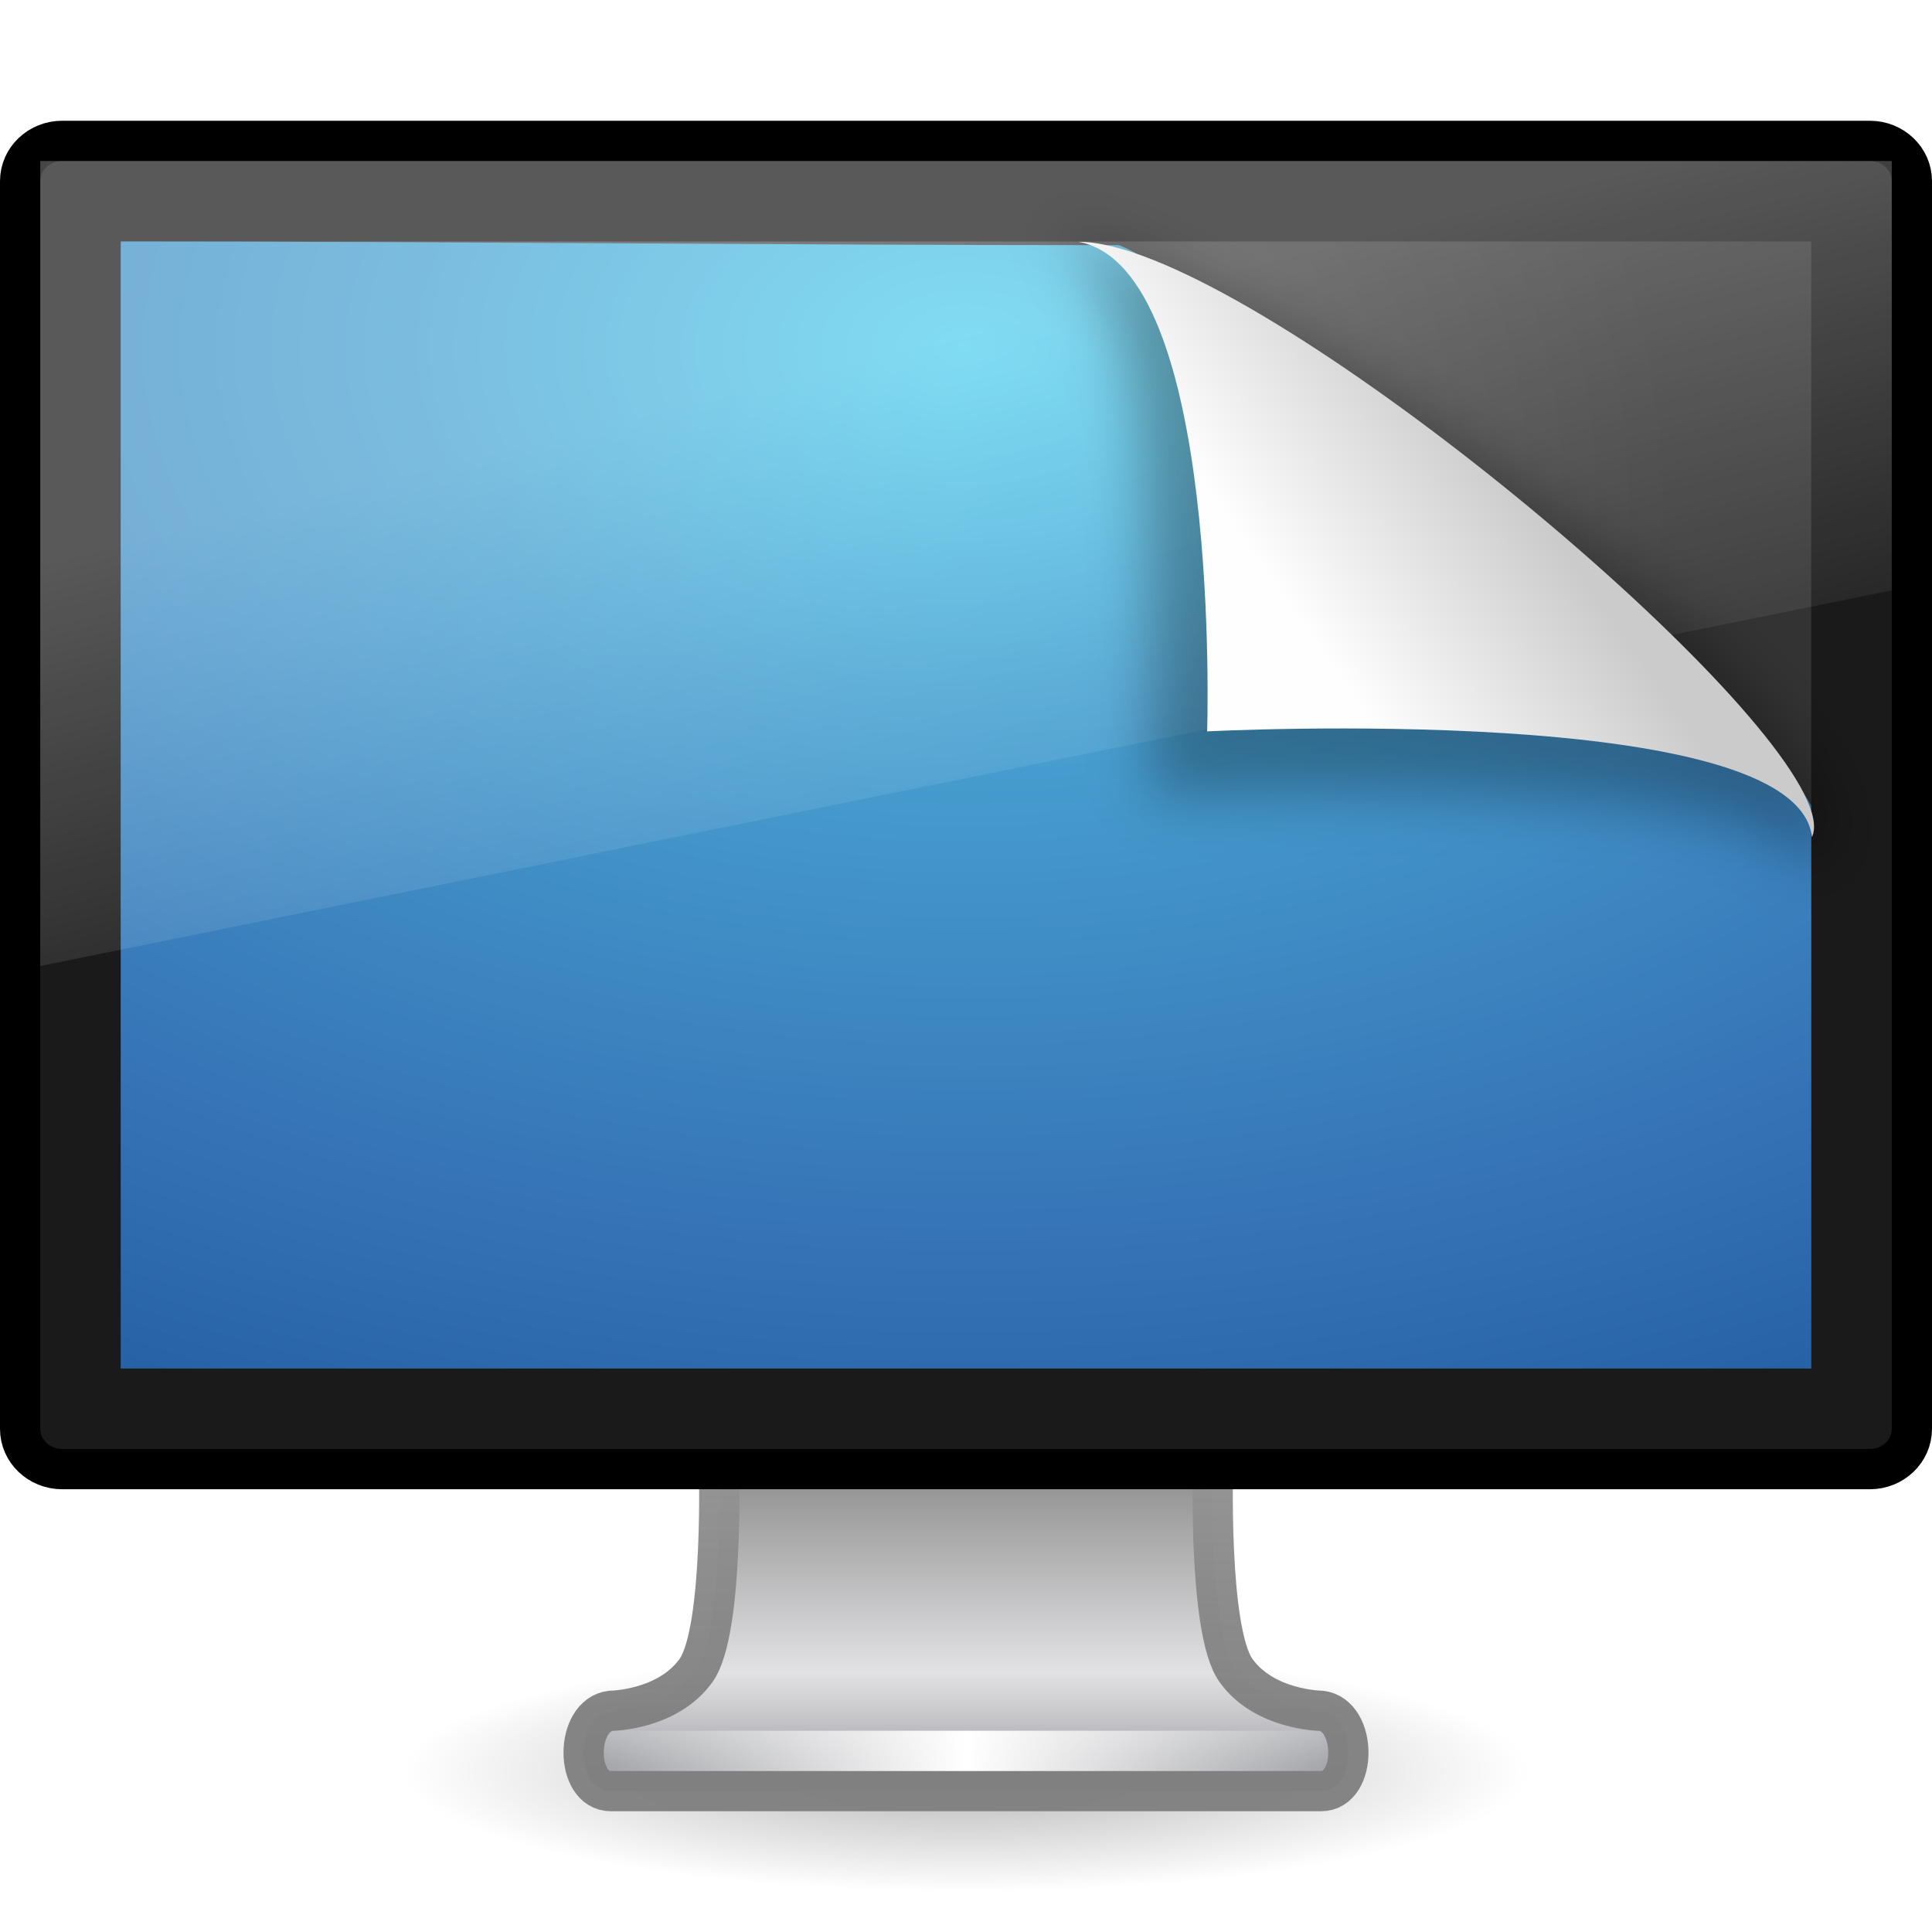
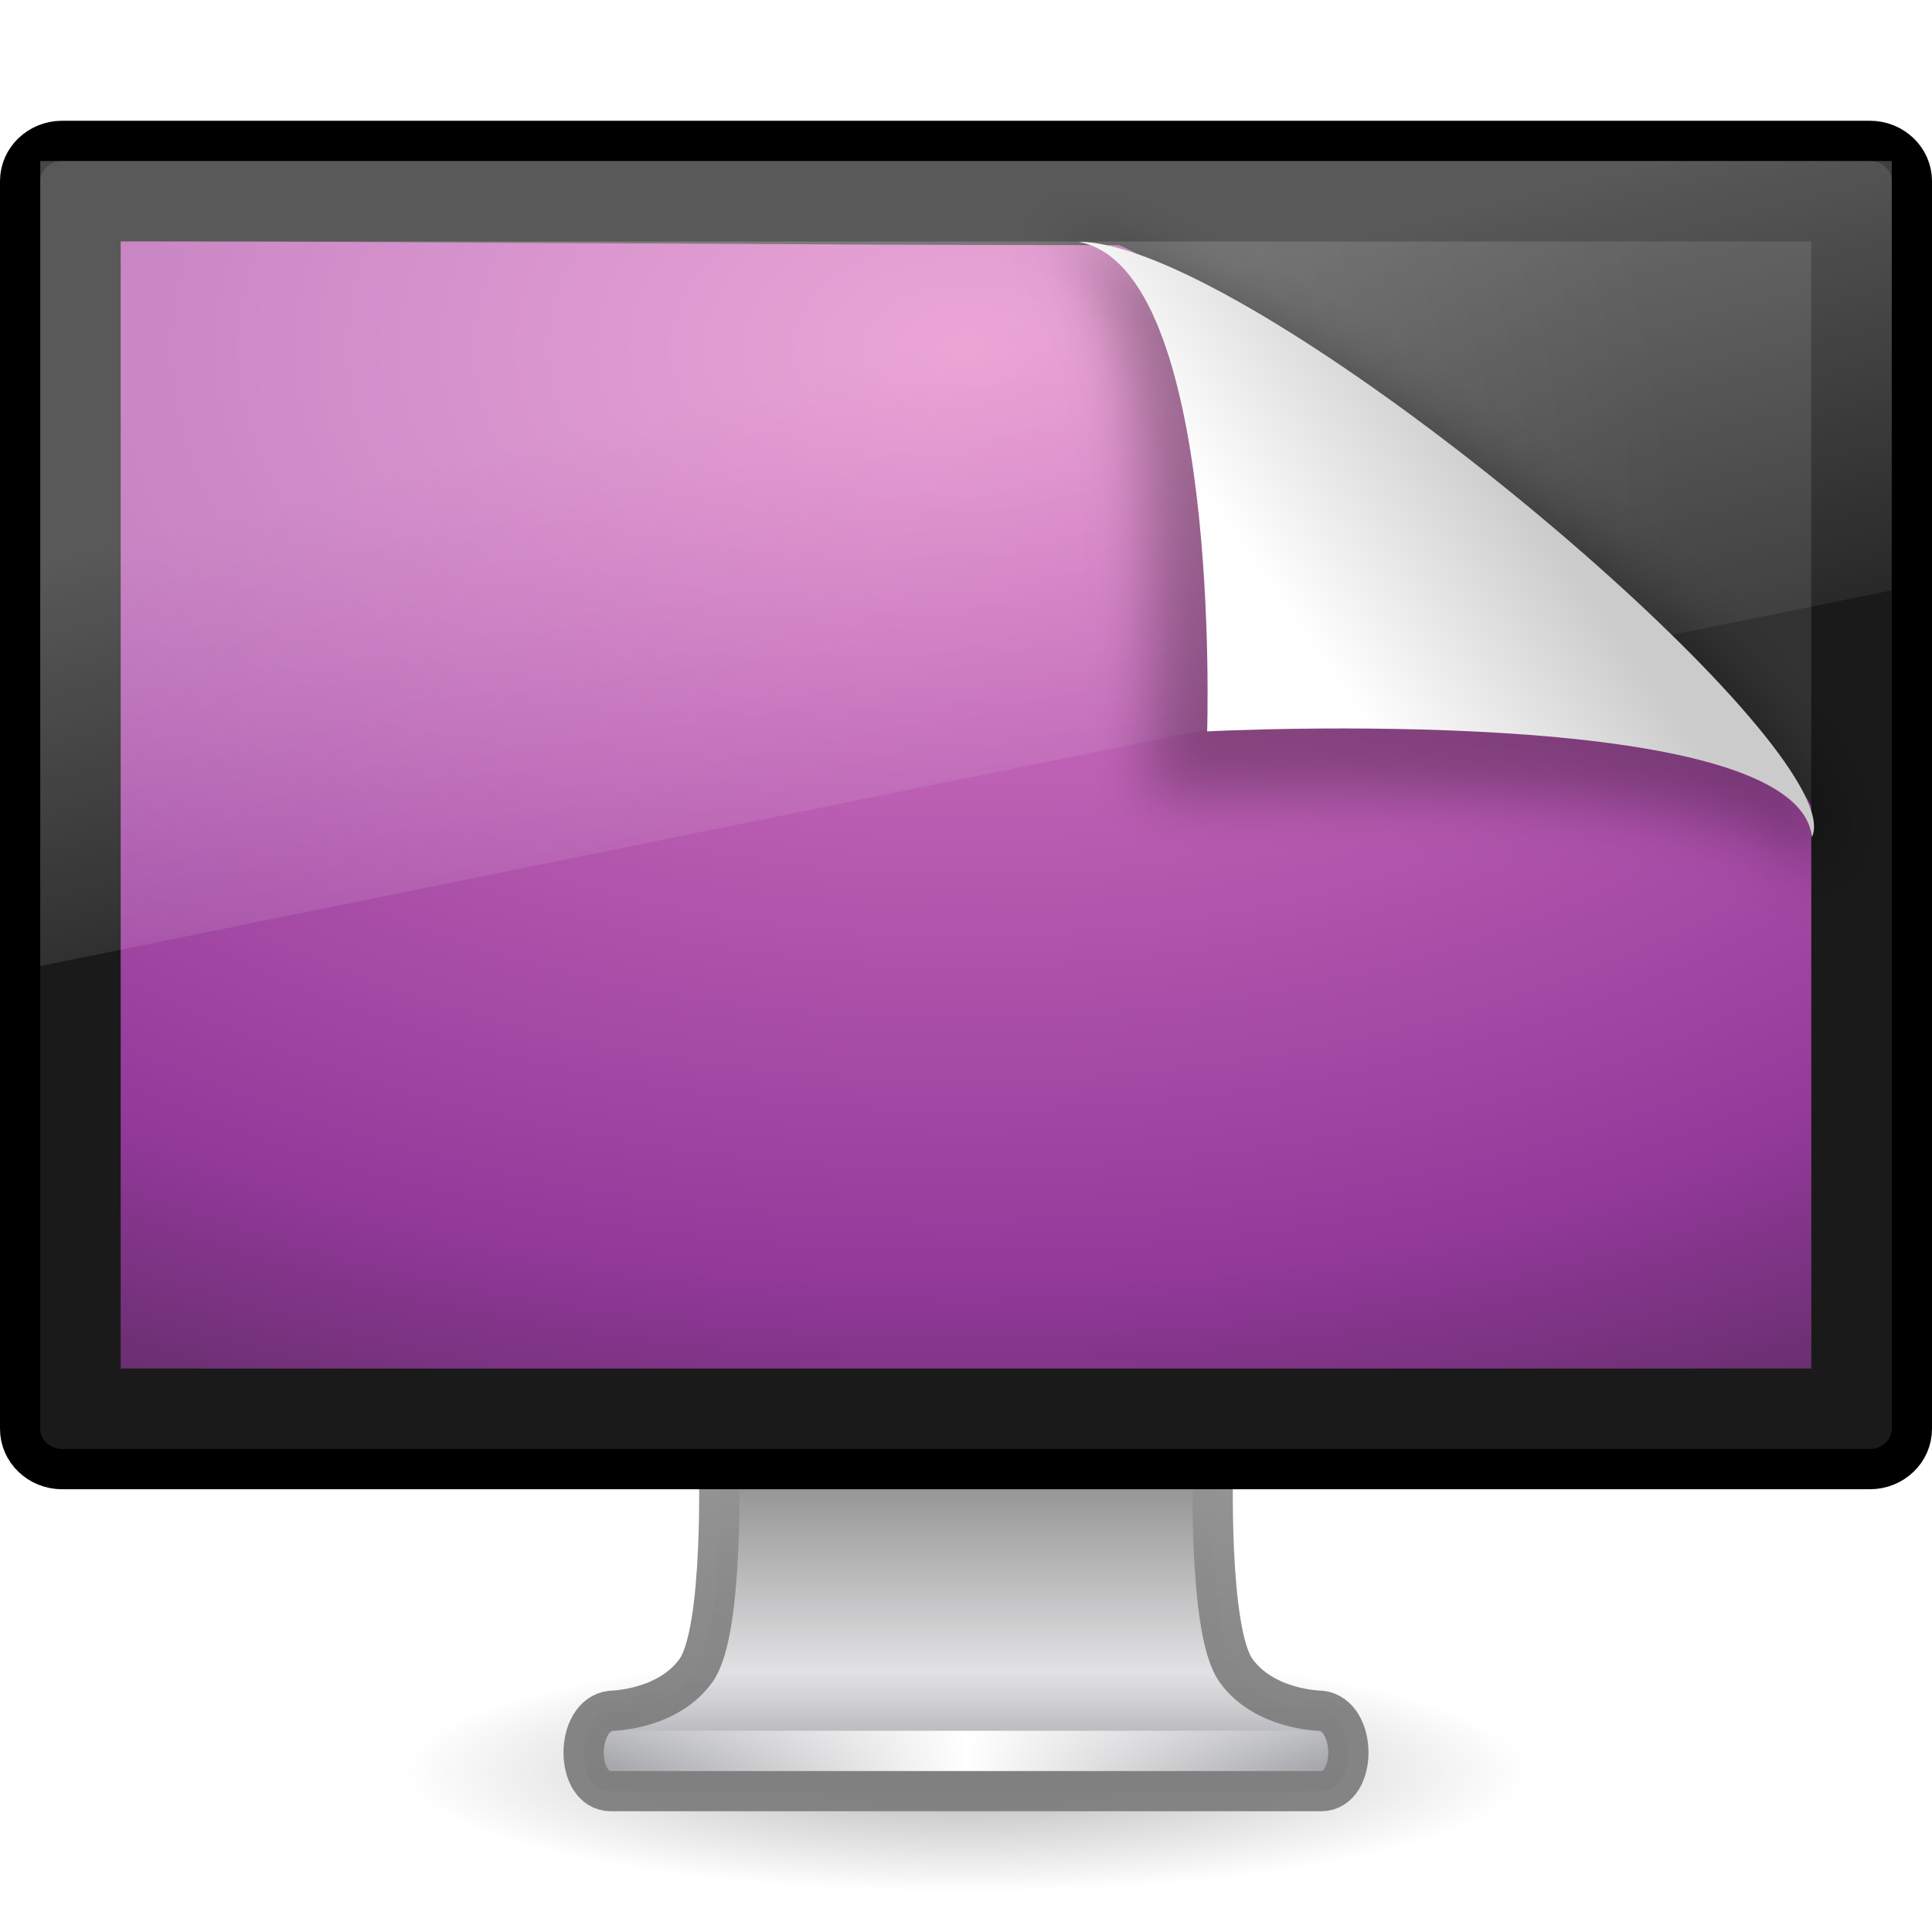
<svg xmlns="http://www.w3.org/2000/svg" xmlns:xlink="http://www.w3.org/1999/xlink" version="1.0" width="48" height="48" id="svg3386">
  <defs id="defs3388">
    <linearGradient id="linearGradient10691-1">
      <stop id="stop10693-3" style="stop-color:#000000;stop-opacity:1" offset="0" />
      <stop id="stop10695-1" style="stop-color:#000000;stop-opacity:0" offset="1" />
    </linearGradient>
    <radialGradient cx="6.703" cy="73.616" r="7.228" fx="6.703" fy="73.616" id="radialGradient2452" xlink:href="#linearGradient10691-1" gradientUnits="userSpaceOnUse" gradientTransform="matrix(1.936801,0,0,0.4150287,11.01818,13.44736)" />
    <linearGradient id="linearGradient4518">
      <stop id="stop4520" style="stop-color:#7e7e7e;stop-opacity:0.949" offset="0" />
      <stop id="stop4522" style="stop-color:#969696;stop-opacity:1" offset="1" />
    </linearGradient>
    <linearGradient x1="24.687" y1="40.813" x2="24.739" y2="34" id="linearGradient2449" xlink:href="#linearGradient4518" gradientUnits="userSpaceOnUse" gradientTransform="matrix(1.116455,0,0,1,-2.794957,2.000003)" />
    <linearGradient id="linearGradient4510">
      <stop id="stop4512" style="stop-color:#a5a6aa;stop-opacity:1" offset="0" />
      <stop id="stop4514" style="stop-color:#e2e2e4;stop-opacity:1" offset="0.221" />
      <stop id="stop4516" style="stop-color:#595959;stop-opacity:1" offset="1" />
    </linearGradient>
    <linearGradient x1="318.421" y1="93.292" x2="318.421" y2="78.342" id="linearGradient2447" xlink:href="#linearGradient4510" gradientUnits="userSpaceOnUse" gradientTransform="matrix(1.462835,0,0,0.7083672,-444.0109,-22.19051)" />
    <linearGradient id="linearGradient3342">
      <stop id="stop3344" style="stop-color:#ffffff;stop-opacity:0" offset="0" />
      <stop id="stop3346" style="stop-color:#ffffff;stop-opacity:1" offset="1" />
    </linearGradient>
    <linearGradient x1="15.574" y1="46.971" x2="23.594" y2="46.971" id="linearGradient2444" xlink:href="#linearGradient3342" gradientUnits="userSpaceOnUse" gradientTransform="matrix(1.117647,0,0,1,-2.35197,-3.471003)" spreadMethod="reflect" />
    <linearGradient id="linearGradient9936">
      <stop id="stop9938" style="stop-color:#575757;stop-opacity:1" offset="0" />
      <stop id="stop9940" style="stop-color:#333333;stop-opacity:1" offset="1" />
    </linearGradient>
    <radialGradient cx="12.244" cy="4.863" r="21" fx="12.244" fy="4.863" id="radialGradient2440" xlink:href="#linearGradient9936" gradientUnits="userSpaceOnUse" gradientTransform="matrix(1.416763,1.999111e-2,-1.319114e-2,1.117501,-5.32557,6.599117)" />
    <linearGradient id="linearGradient2867-449-88-871-390-598-476-591-434-148">
      <stop id="stop4627" style="stop-color:#51cfee;stop-opacity:1" offset="0" />
      <stop id="stop4629" style="stop-color:#49a3d2;stop-opacity:1" offset="0.262" />
      <stop id="stop4631" style="stop-color:#3470b4;stop-opacity:1" offset="0.705" />
      <stop id="stop4633" style="stop-color:#1b5699;stop-opacity:1" offset="1" />
    </linearGradient>
-     <radialGradient cx="2.608" cy="-16.639" r="23" fx="2.608" fy="-16.639" id="radialGradient3382" xlink:href="#linearGradient2867-449-88-871-390-598-476-591-434-148" gradientUnits="userSpaceOnUse" gradientTransform="matrix(9.2228424e-8,1.427801,-2.290876,6.4501052e-8,-14.11687,4.924874)" />
+     <radialGradient cx="2.608" cy="-16.639" r="23" fx="2.608" fy="-16.639" id="radialGradient3382" xlink:href="#linearGradient3671-7" gradientUnits="userSpaceOnUse" gradientTransform="matrix(9.2228424e-8,1.427801,-2.290876,6.4501052e-8,-14.11687,4.924874)" />
    <linearGradient id="linearGradient6592-2-7-4-6">
      <stop id="stop6594-0-2-6-7" style="stop-color:#ffffff;stop-opacity:0.275" offset="0" />
      <stop id="stop6596-2-5-9-6" style="stop-color:#ffffff;stop-opacity:0" offset="1" />
    </linearGradient>
    <linearGradient x1="12.938" y1="8.438" x2="15.25" y2="19.812" id="linearGradient2432" xlink:href="#linearGradient6592-2-7-4-6" gradientUnits="userSpaceOnUse" gradientTransform="matrix(1.095238,0,0,1.333332,-2.285714,2.4e-6)" />
    <filter height="1.215" y="-0.108" width="1.173" x="-0.087" id="filter3198">
      <feGaussianBlur id="feGaussianBlur3200" stdDeviation="0.717" />
    </filter>
    <linearGradient id="linearGradient8589-4-3">
      <stop id="stop8591-7-2" style="stop-color:#fefefe;stop-opacity:1" offset="0" />
      <stop id="stop8593-2-4" style="stop-color:#cbcbcb;stop-opacity:1" offset="1" />
    </linearGradient>
    <linearGradient x1="32.892" y1="8.059" x2="36.358" y2="5.457" id="linearGradient3225" xlink:href="#linearGradient8589-4-3" gradientUnits="userSpaceOnUse" gradientTransform="matrix(1.435774,0,0,1.535122,-14.50942,3.632103)" />
+     <radialGradient cx="26.617" cy="-2.064" r="23" fx="26.617" fy="-2.064" id="radialGradient3322" xlink:href="#linearGradient3671-7" gradientUnits="userSpaceOnUse" gradientTransform="matrix(-4.8906066e-8,-2.851456,3.75572,0,96.174,156.12)" />
+     <linearGradient id="linearGradient3671-7">
+       <stop id="stop3673-5" style="stop-color:#e384c6;stop-opacity:1" offset="0" />
+       <stop id="stop3675-9" style="stop-color:#c467b8;stop-opacity:1;" offset="0.262" />
+       <stop id="stop3677-6" style="stop-color:#93399a;stop-opacity:1" offset="0.705" />
+       <stop id="stop3679-2" style="stop-color:#48274f;stop-opacity:1" offset="1" />
+     </linearGradient>
+     <linearGradient x1="10.014" y1="44.96" x2="10.014" y2="2.876" id="linearGradient3324" xlink:href="#linearGradient3707" gradientUnits="userSpaceOnUse" gradientTransform="matrix(2.574557,0,0,2.417482,2.210663,10.95081)" />
+     <linearGradient id="linearGradient3707">
+       <stop id="stop3709" style="stop-color:#4c2a4e;stop-opacity:1" offset="0" />
+       <stop id="stop3711" style="stop-color:#a85394;stop-opacity:1" offset="1" />
+     </linearGradient>
+     <radialGradient r="23" fy="-2.064" fx="26.617" cy="-2.064" cx="26.617" gradientTransform="matrix(-4.8906066e-8,-2.851456,3.75572,0,-56.70736,95.86578)" gradientUnits="userSpaceOnUse" id="radialGradient2909" xlink:href="#linearGradient3671-7" />
+     <linearGradient y2="2.876" x2="10.014" y1="44.96" x1="10.014" gradientTransform="matrix(2.574557,0,0,2.417482,-150.6707,-49.30343)" gradientUnits="userSpaceOnUse" id="linearGradient2911" xlink:href="#linearGradient3707" />
  </defs>
  <g id="layer1">
    <path d="M 38,44 C 38,45.657 31.732,47 24,47 C 16.268,47 10,45.657 10,44 C 10,42.343 16.268,41 24,41 C 31.732,41 38,42.343 38,44 L 38,44 z" id="path2589" style="opacity:0.3;fill:url(#radialGradient2452);fill-opacity:1;fill-rule:nonzero;stroke:none;stroke-width:0.8;marker:none;visibility:visible;display:inline;overflow:visible" />
    <path d="M 17.859,36.25 C 17.859,36.25 18.001,40.508 17.294,41.5 C 16.587,42.492 15.18,42.504 15.18,42.504 C 14.277,42.608 14.27,44.5 15.18,44.5 L 32.82,44.5 C 33.73,44.5 33.723,42.607 32.82,42.504 C 32.82,42.504 31.413,42.492 30.706,41.5 C 29.999,40.508 30.14,36.25 30.14,36.25 L 17.859,36.25 L 17.859,36.25 z" id="rect1789" style="fill:url(#linearGradient2447);fill-opacity:1;stroke:url(#linearGradient2449);stroke-width:1;stroke-linecap:round;stroke-linejoin:round;stroke-miterlimit:4;stroke-dasharray:none;stroke-dashoffset:0.5;stroke-opacity:1;display:inline;enable-background:new" />
    <path d="M 15.613,43.5 L 32.387,43.5" id="path3340" style="fill:none;stroke:url(#linearGradient2444);stroke-width:1px;stroke-linecap:square;stroke-linejoin:miter;stroke-opacity:1" />
    <rect width="47" height="33" rx="1.044" ry="1" x="0.5" y="3.5" id="rect2722" style="fill:#1a1a1a;fill-opacity:1;stroke:#000000;stroke-width:1;stroke-linecap:round;stroke-linejoin:round;stroke-miterlimit:4;stroke-dasharray:none;stroke-dashoffset:0.5;stroke-opacity:1" />
    <rect width="42" height="28" x="3" y="6" id="rect2716" style="fill:url(#radialGradient2440);fill-opacity:1;fill-rule:evenodd;stroke:none;display:inline;enable-background:new" />
-     <path d="M 3,6 C 11.216,6 19.578,6.091 27.794,6.091 C 29.235,6.544 42.978,16.438 45,20.012 C 45,30.949 45,23.063 45,34 C 33.049,34 14.951,34 3,34 C 3,20 3,20 3,6 L 3,6 z" id="path4322" style="opacity:1;fill:url(#radialGradient3382);fill-opacity:1;fill-rule:evenodd;stroke:none;stroke-width:1.002;stroke-linecap:round;stroke-linejoin:round;marker:none;marker-start:none;marker-mid:none;marker-end:none;stroke-miterlimit:4;stroke-dasharray:none;stroke-dashoffset:0;stroke-opacity:1;visibility:visible;display:inline;overflow:visible;enable-background:accumulate" />
+     <path d="M 3,6 C 11.216,6 19.578,6.091 27.794,6.091 C 29.235,6.544 42.978,16.438 45,20.012 C 45,30.949 45,23.063 45,34 C 33.049,34 14.951,34 3,34 C 3,20 3,20 3,6 L 3,6 z" id="path4322" style="opacity:1;fill:url(#radialGradient3382);fill-opacity:1.0;fill-rule:evenodd;stroke:none;stroke-width:1.002;stroke-linecap:round;stroke-linejoin:round;marker:none;marker-start:none;marker-mid:none;marker-end:none;stroke-miterlimit:4;stroke-dasharray:none;stroke-dashoffset:0;stroke-opacity:1;visibility:visible;display:inline;overflow:visible;enable-background:accumulate" />
    <path d="M 1,4 L 47,4 L 47,14.667 L 1,24 L 1,4 z" id="rect6588" style="fill:url(#linearGradient2432);fill-opacity:1;stroke:none" />
    <path d="M 25.685,5.786 C 29.323,5.436 28.528,19.806 28.528,19.806 C 28.528,19.806 44.621,18.958 45.053,21.761 C 48.903,18.492 28.399,4.999 25.685,5.786 z" id="path4891" style="opacity:0.3;fill:#000000;fill-opacity:1;fill-rule:evenodd;stroke:none;stroke-width:1.5;stroke-linecap:butt;stroke-linejoin:round;stroke-miterlimit:4;stroke-dasharray:none;stroke-opacity:0.444;display:inline;filter:url(#filter3198)" />
    <path d="M 26.797,6.008 C 30.366,6.664 29.991,18.171 29.991,18.171 C 29.991,18.171 44.662,17.412 45.017,20.799 C 45.94,18.806 34.359,8.731 28.663,6.462 C 27.931,6.171 27.296,6.008 26.797,6.008 z" id="path4893" style="fill:url(#linearGradient3225);fill-opacity:1;fill-rule:evenodd;stroke:none;display:inline" />
  </g>
</svg>
